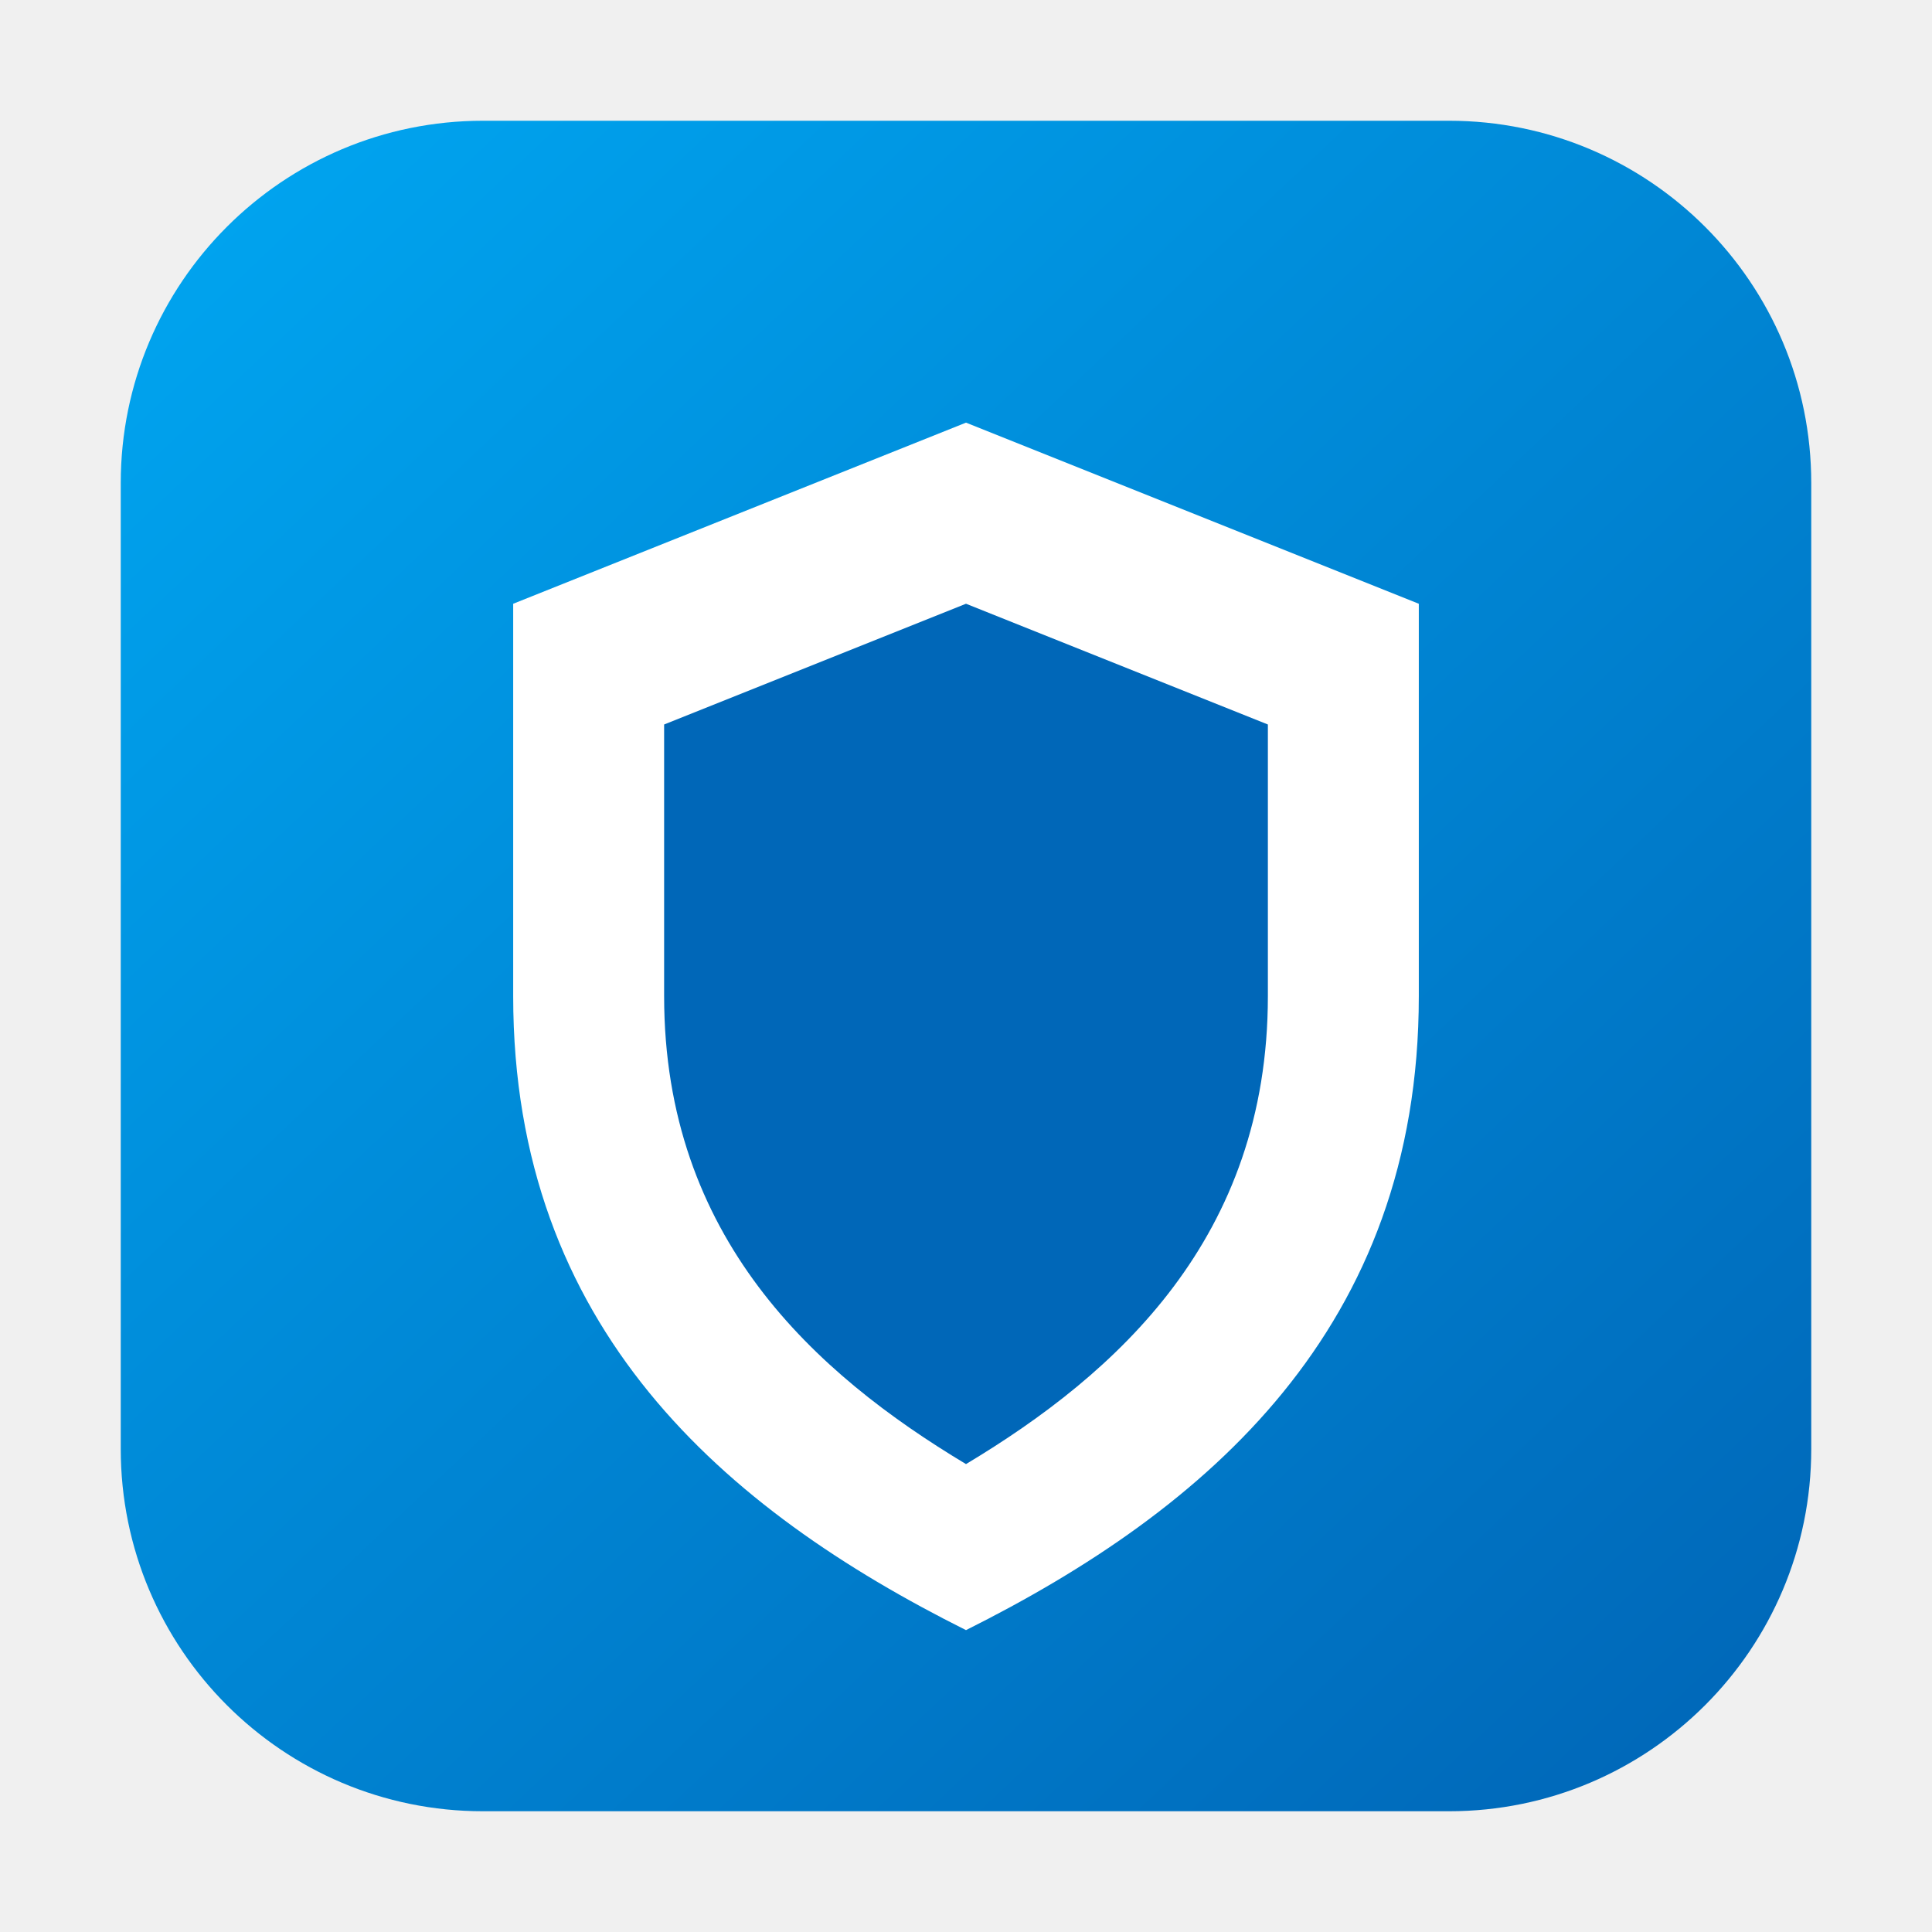
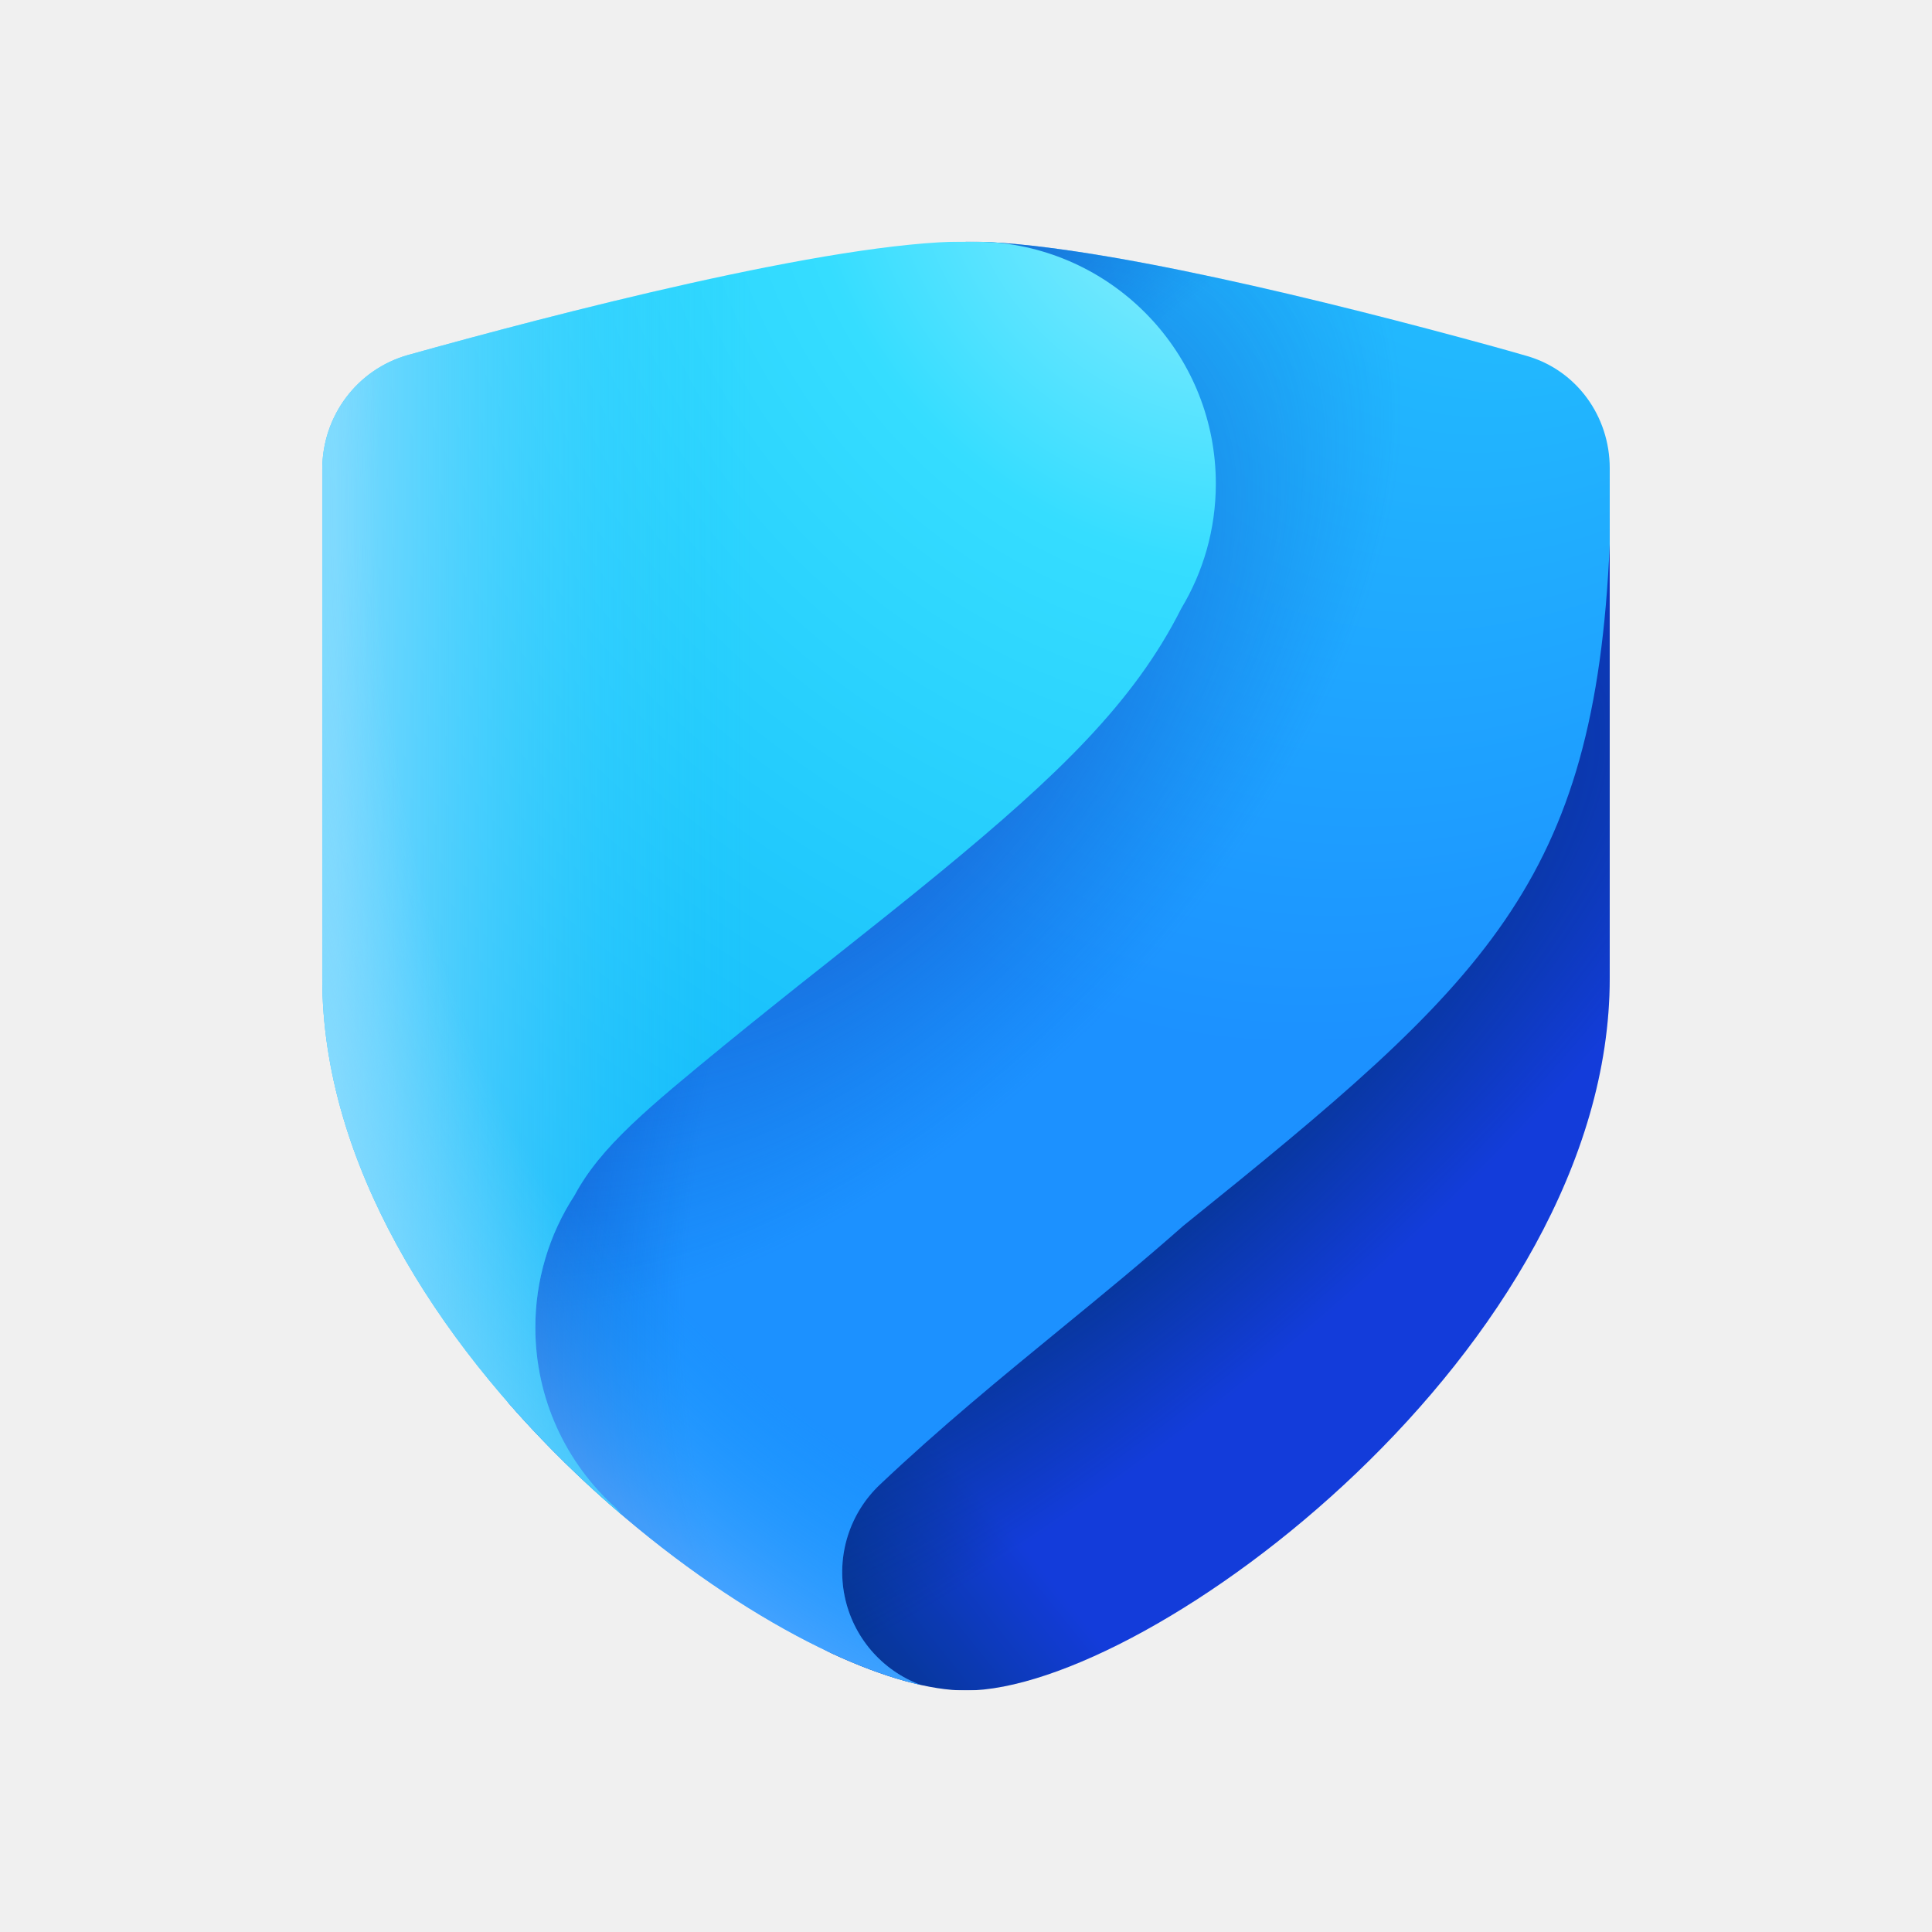
- <svg xmlns="http://www.w3.org/2000/svg" viewBox="0 0 128 128" role="img" aria-label="Microsoft Defender for Endpoint Connector">
+ <svg xmlns="http://www.w3.org/2000/svg" width="128" height="128" viewBox="0 0 128 128" fill="none">
+   <g clip-path="url(#clip0_85_22)">
+     <mask id="mask0_85_22" style="mask-type:luminance" maskUnits="userSpaceOnUse" x="12" y="12" width="104" height="104">
+       <path d="M12.817 12.822H115.175V115.179H12.817V12.822Z" fill="white" />
+     </mask>
+     <g mask="url(#mask0_85_22)">
+       <path d="M106.648 64.826V34.343C63.385 51.254 47.568 64.162 51.87 104.873C52.084 106.887 53.281 108.696 55.119 109.548C58.535 111.13 61.617 112 63.999 112C76.184 112 106.648 89.239 106.648 64.826Z" fill="url(#paint0_linear_85_22)" />
+       <path d="M106.648 64.826V34.343C63.385 51.254 47.568 64.162 51.87 104.873C52.084 106.887 53.281 108.696 55.119 109.548C58.535 111.13 61.617 112 63.999 112C76.184 112 106.648 89.239 106.648 64.826Z" fill="url(#paint1_radial_85_22)" fill-opacity="0.6" />
+       <path d="M63.999 15.999C72.201 15.999 88.681 20.146 98.582 22.858C99.506 23.112 100.374 23.357 101.173 23.588C104.465 24.543 106.649 27.587 106.649 31.016V36.057C105.67 58.516 98.474 65.049 78.386 81.222C75.747 83.557 73.036 85.778 70.283 88.033C66.339 91.264 62.31 94.564 58.29 98.367C57.306 99.298 56.576 100.465 56.168 101.756C55.76 103.048 55.688 104.422 55.959 105.749C56.229 107.077 56.834 108.313 57.715 109.342C58.596 110.371 59.724 111.158 60.994 111.63C60.208 111.451 59.432 111.233 58.669 110.974C51.322 108.511 41.405 101.804 33.64 92.895C27.518 54.752 39.517 36.057 63.999 15.999Z" fill="url(#paint2_radial_85_22)" />
+       <path d="M63.999 15.999C72.201 15.999 88.681 20.146 98.582 22.858C99.506 23.112 100.374 23.357 101.173 23.588C104.465 24.543 106.649 27.587 106.649 31.016V36.057C105.67 58.516 98.474 65.049 78.386 81.222C75.747 83.557 73.036 85.778 70.283 88.033C66.339 91.264 62.31 94.564 58.29 98.367C57.306 99.298 56.576 100.465 56.168 101.756C55.76 103.048 55.688 104.422 55.959 105.749C56.229 107.077 56.834 108.313 57.715 109.342C58.596 110.371 59.724 111.158 60.994 111.63C60.208 111.451 59.432 111.233 58.669 110.974C51.322 108.511 41.405 101.804 33.64 92.895C27.518 54.752 39.517 36.057 63.999 15.999Z" fill="url(#paint3_radial_85_22)" fill-opacity="0.7" />
+       <path d="M63.999 15.999C72.201 15.999 88.681 20.146 98.582 22.858C99.506 23.112 100.374 23.357 101.173 23.588C104.465 24.543 106.649 27.587 106.649 31.016V36.057C105.67 58.516 98.474 65.049 78.386 81.222C75.747 83.557 73.036 85.778 70.283 88.033C66.339 91.264 62.31 94.564 58.29 98.367C57.306 99.298 56.576 100.465 56.168 101.756C55.76 103.048 55.688 104.422 55.959 105.749C56.229 107.077 56.834 108.313 57.715 109.342C58.596 110.371 59.724 111.158 60.994 111.63C60.208 111.451 59.432 111.233 58.669 110.974C51.322 108.511 41.405 101.804 33.64 92.895C27.518 54.752 39.517 36.057 63.999 15.999Z" fill="url(#paint4_radial_85_22)" fill-opacity="0.7" />
+       <path d="M63.999 15.999C72.201 15.999 88.681 20.146 98.582 22.858C99.506 23.112 100.374 23.357 101.173 23.588C104.465 24.543 106.649 27.587 106.649 31.016V36.057C105.67 58.516 98.474 65.049 78.386 81.222C75.747 83.557 73.036 85.778 70.283 88.033C66.339 91.264 62.31 94.564 58.29 98.367C57.306 99.298 56.576 100.465 56.168 101.756C55.76 103.048 55.688 104.422 55.959 105.749C56.229 107.077 56.834 108.313 57.715 109.342C58.596 110.371 59.724 111.158 60.994 111.63C60.208 111.451 59.432 111.233 58.669 110.974C51.322 108.511 41.405 101.804 33.64 92.895C27.518 54.752 39.517 36.057 63.999 15.999Z" fill="url(#paint5_radial_85_22)" fill-opacity="0.5" />
+       <path d="M27.057 23.512C36.473 20.878 55.105 16 63.999 16C64.639 16 65.331 16.026 66.065 16.075C74.196 16.859 80.552 23.711 80.552 32.047C80.552 35.075 79.713 37.906 78.257 40.321C75.144 46.526 70.047 51.403 62.291 57.788C60.063 59.621 57.509 61.647 54.963 63.665C52.643 65.493 50.337 67.34 48.045 69.205C42.919 73.408 39.785 75.977 38.062 79.202C36.365 81.804 35.463 84.846 35.468 87.953C35.468 92.68 37.511 96.93 40.763 99.866C40.867 99.983 40.971 100.096 41.077 100.205L41.162 100.332C40.118 99.439 39.098 98.517 38.105 97.567C28.966 88.826 21.35 77.032 21.35 64.826V31.097C21.35 27.565 23.655 24.463 27.057 23.511V23.512Z" fill="url(#paint6_radial_85_22)" />
+       <path d="M27.057 23.512C36.473 20.878 55.105 16 63.999 16C64.639 16 65.331 16.026 66.065 16.075C74.196 16.859 80.552 23.711 80.552 32.047C80.552 35.075 79.713 37.906 78.257 40.321C75.144 46.526 70.047 51.403 62.291 57.788C60.063 59.621 57.509 61.647 54.963 63.665C52.643 65.493 50.337 67.34 48.045 69.205C42.919 73.408 39.785 75.977 38.062 79.202C36.365 81.804 35.463 84.846 35.468 87.953C35.468 92.68 37.511 96.93 40.763 99.866C40.867 99.983 40.971 100.096 41.077 100.205L41.162 100.332C40.118 99.439 39.098 98.517 38.105 97.567C28.966 88.826 21.35 77.032 21.35 64.826V31.097C21.35 27.565 23.655 24.463 27.057 23.511V23.512Z" fill="url(#paint7_linear_85_22)" fill-opacity="0.8" />
+       <path d="M27.057 23.512C36.473 20.878 55.105 16 63.999 16C64.639 16 65.331 16.026 66.065 16.075C74.196 16.859 80.552 23.711 80.552 32.047C80.552 35.075 79.713 37.906 78.257 40.321C75.144 46.526 70.047 51.403 62.291 57.788C60.063 59.621 57.509 61.647 54.963 63.665C52.643 65.493 50.337 67.34 48.045 69.205C42.919 73.408 39.785 75.977 38.062 79.202C36.365 81.804 35.463 84.846 35.468 87.953C35.468 92.68 37.511 96.93 40.763 99.866C40.867 99.983 40.971 100.096 41.077 100.205L41.162 100.332C40.118 99.439 39.098 98.517 38.105 97.567C28.966 88.826 21.35 77.032 21.35 64.826V31.097C21.35 27.565 23.655 24.463 27.057 23.511V23.512Z" fill="url(#paint8_radial_85_22)" fill-opacity="0.5" />
+     </g>
+   </g>
  <defs>
-     <linearGradient id="bg" x1="14" y1="12" x2="114" y2="118" gradientUnits="userSpaceOnUse">
-       <stop stop-color="#00A4EF" />
-       <stop offset="1" stop-color="#0067B8" />
+     <linearGradient id="paint0_linear_85_22" x1="102.267" y1="62.252" x2="45.615" y2="107.656" gradientUnits="userSpaceOnUse">
+       <stop offset="0.716" stop-color="#143DE0" />
+       <stop offset="0.978" stop-color="#003375" />
    </linearGradient>
+     <radialGradient id="paint1_radial_85_22" cx="0" cy="0" r="1" gradientUnits="userSpaceOnUse" gradientTransform="translate(70.5171 73.1724) rotate(50.288) scale(50.4747 150.898)">
+       <stop offset="0.228" stop-color="#003375" />
+       <stop offset="0.434" stop-color="#003375" stop-opacity="0.1" />
+     </radialGradient>
+     <radialGradient id="paint2_radial_85_22" cx="0" cy="0" r="1" gradientUnits="userSpaceOnUse" gradientTransform="translate(109.436 -10.0874) rotate(119.584) scale(161.295 103.677)">
+       <stop offset="0.165" stop-color="#23C0FE" />
+       <stop offset="0.534" stop-color="#1C91FF" />
+     </radialGradient>
+     <radialGradient id="paint3_radial_85_22" cx="0" cy="0" r="1" gradientUnits="userSpaceOnUse" gradientTransform="translate(54.6157 47.7171) rotate(43.3819) scale(26.8572 47.7892)">
+       <stop offset="0.144" stop-color="#1B44B1" />
+       <stop offset="1" stop-color="#045ED1" stop-opacity="0" />
+     </radialGradient>
+     <radialGradient id="paint4_radial_85_22" cx="0" cy="0" r="1" gradientUnits="userSpaceOnUse" gradientTransform="translate(95.0185 68.0023) rotate(28.894) scale(60.5356 88.7308)">
+       <stop offset="0.728" stop-color="#045ED1" stop-opacity="0" />
+       <stop offset="0.951" stop-color="#1B44B1" />
+     </radialGradient>
+     <radialGradient id="paint5_radial_85_22" cx="0" cy="0" r="1" gradientUnits="userSpaceOnUse" gradientTransform="translate(73.0117 42.7126) rotate(-111.097) scale(98.0545 74.9508)">
+       <stop offset="0.642" stop-color="#11A7FF" stop-opacity="0" />
+       <stop offset="0.796" stop-color="#6AB3FF" />
+     </radialGradient>
+     <radialGradient id="paint6_radial_85_22" cx="0" cy="0" r="1" gradientUnits="userSpaceOnUse" gradientTransform="translate(80.5524 11.4467) rotate(126.614) scale(117.705 131.439)">
+       <stop stop-color="#92EEFE" />
+       <stop offset="0.213" stop-color="#35DDFF" />
+       <stop offset="0.612" stop-color="#15BDFB" />
+       <stop offset="0.803" stop-color="#08B1F9" />
+     </radialGradient>
+     <linearGradient id="paint7_linear_85_22" x1="53.256" y1="49.489" x2="21.35" y2="49.489" gradientUnits="userSpaceOnUse">
+       <stop offset="0.111" stop-color="#22CBFD" stop-opacity="0" />
+       <stop offset="0.971" stop-color="#92DEFF" />
+     </linearGradient>
+     <radialGradient id="paint8_radial_85_22" cx="0" cy="0" r="1" gradientUnits="userSpaceOnUse" gradientTransform="translate(57.4818 29.7244) rotate(-87.723) scale(92.4023 49.0352)">
+       <stop offset="0.658" stop-color="#92DEFF" stop-opacity="0" />
+       <stop offset="0.852" stop-color="#92DEFF" />
+     </radialGradient>
+     <clipPath id="clip0_85_22">
+       <rect width="96" height="96" fill="white" transform="translate(16 16)" />
+     </clipPath>
  </defs>
-   <rect x="8" y="8" width="112" height="112" rx="24" fill="url(#bg)" />
-   <path d="M64 28 L94 40 V66 C94 88 80 100 64 108 C48 100 34 88 34 66 V40 Z" fill="#FFFFFF" />
-   <path d="M64 40 L84 48 V66 C84 82 74 91 64 97 C54 91 44 82 44 66 V48 Z" fill="#0067B8" />
</svg>
